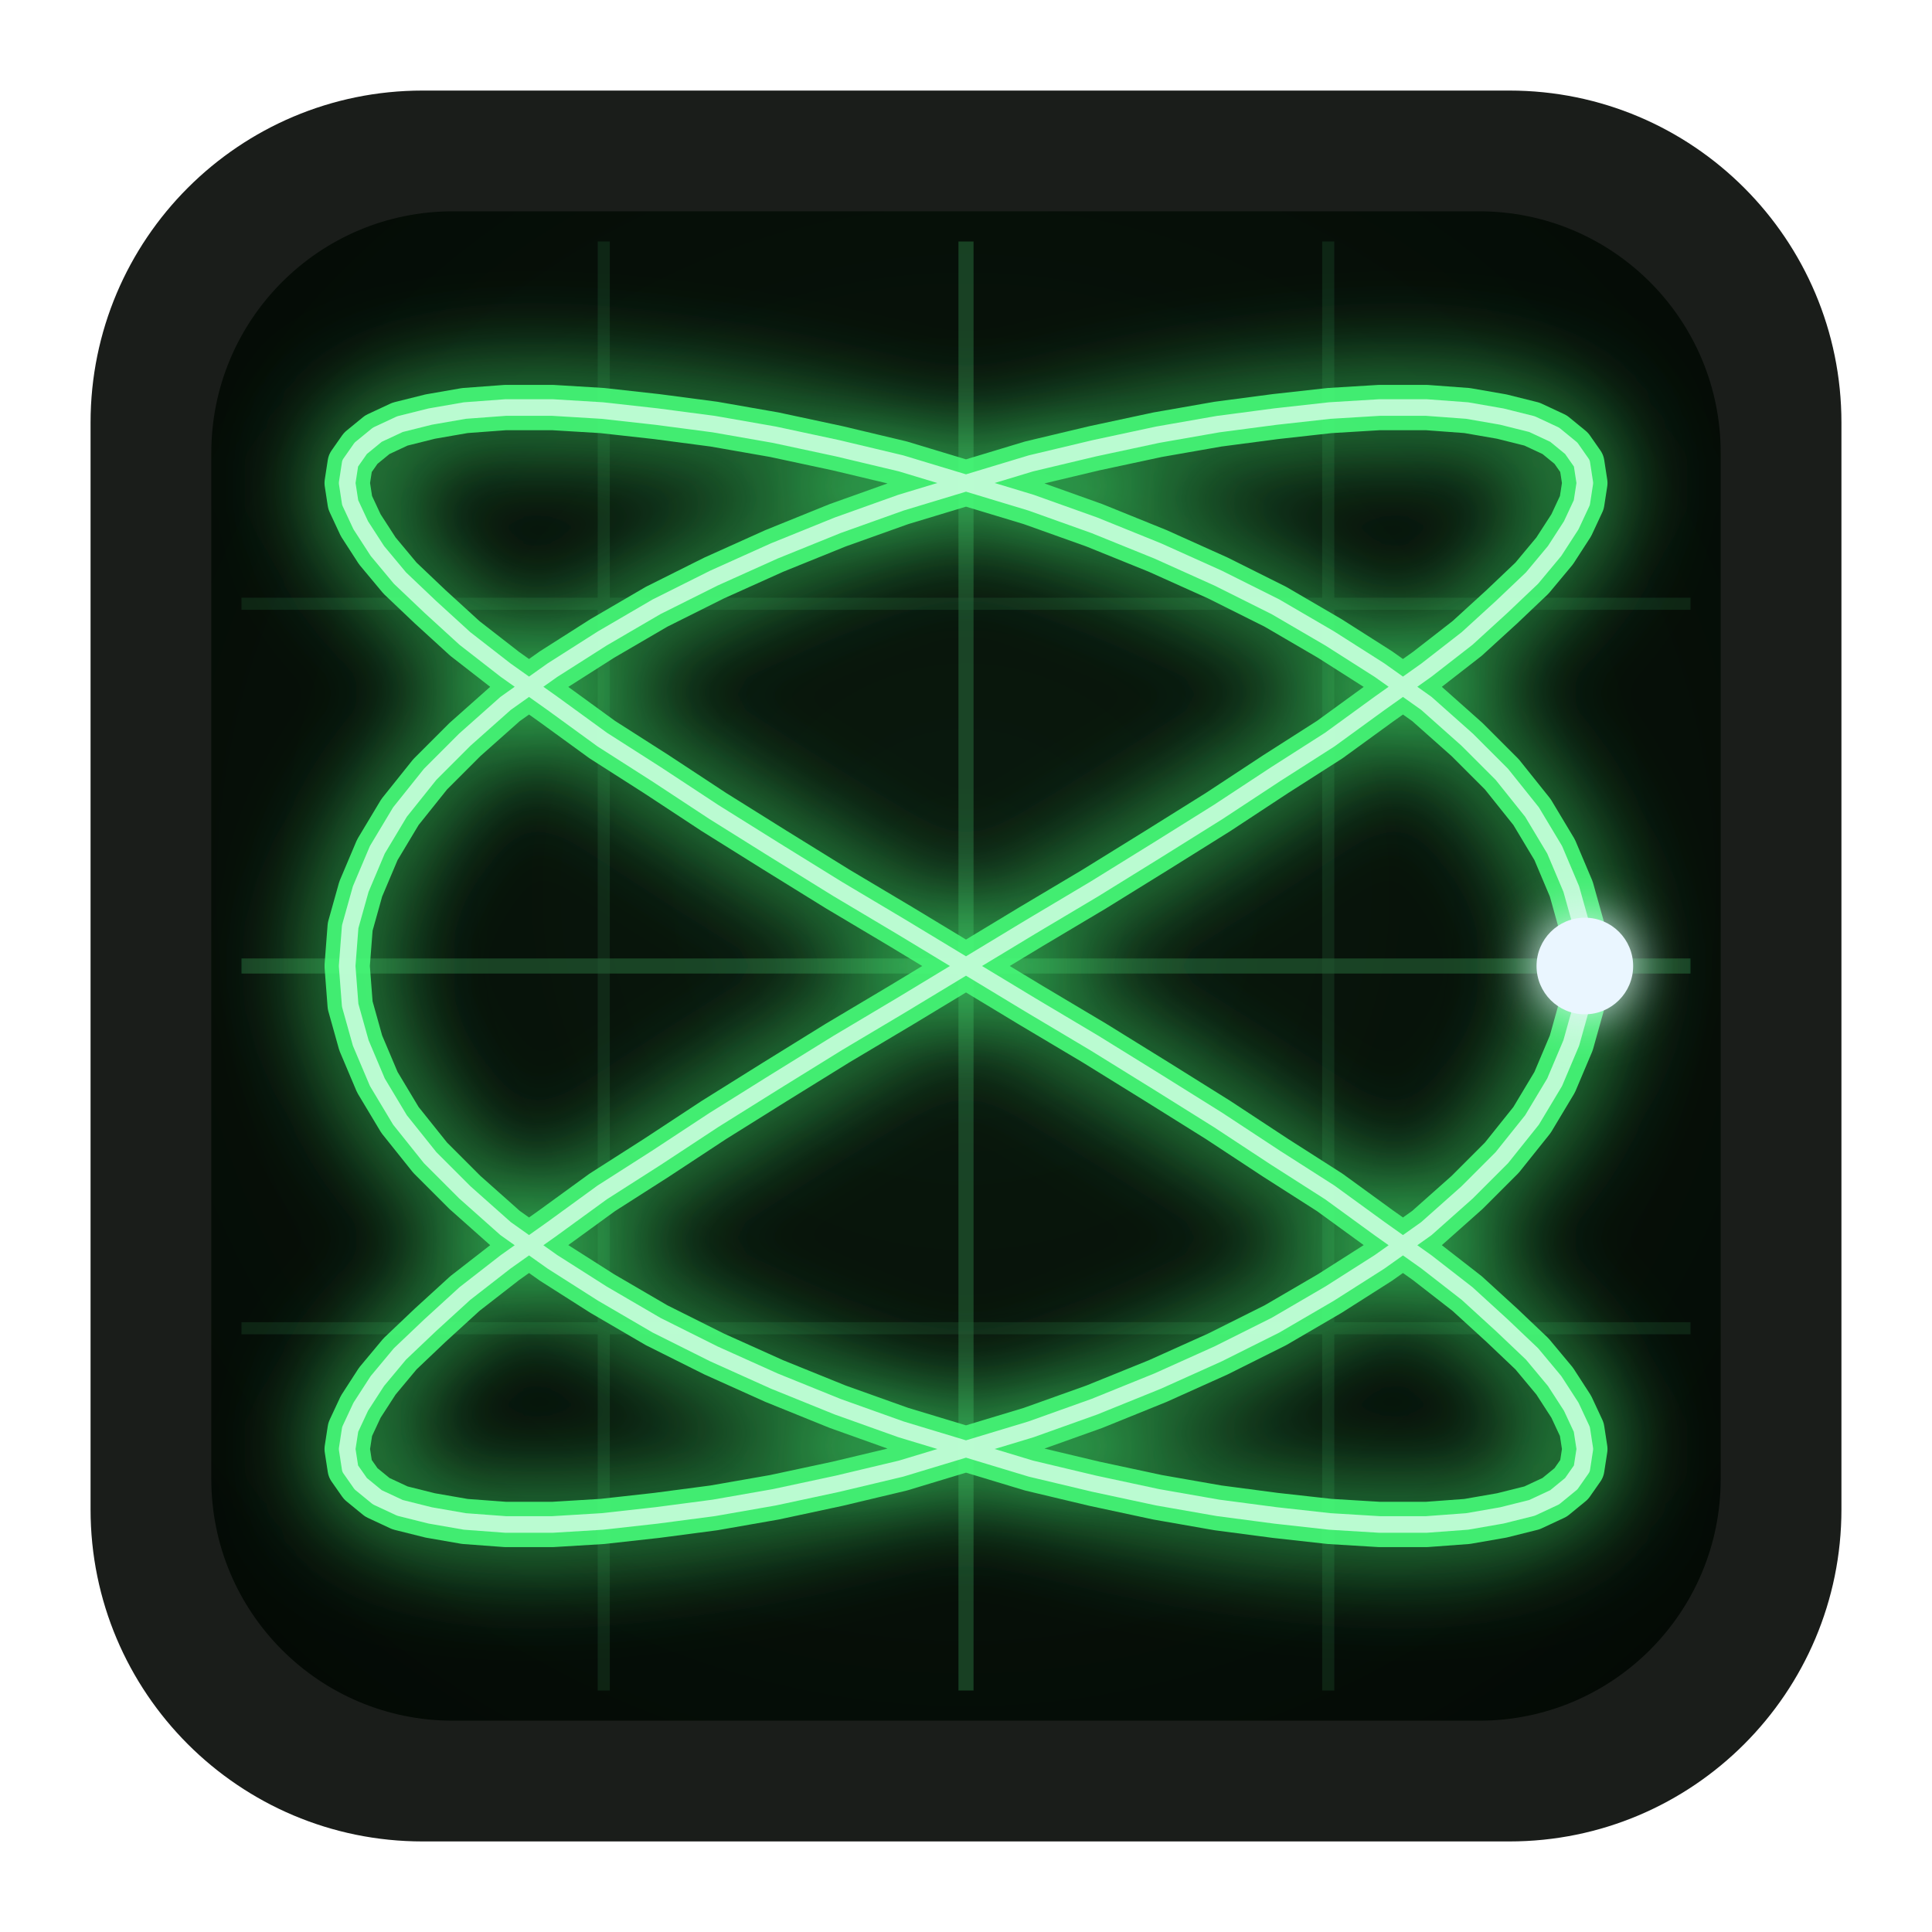
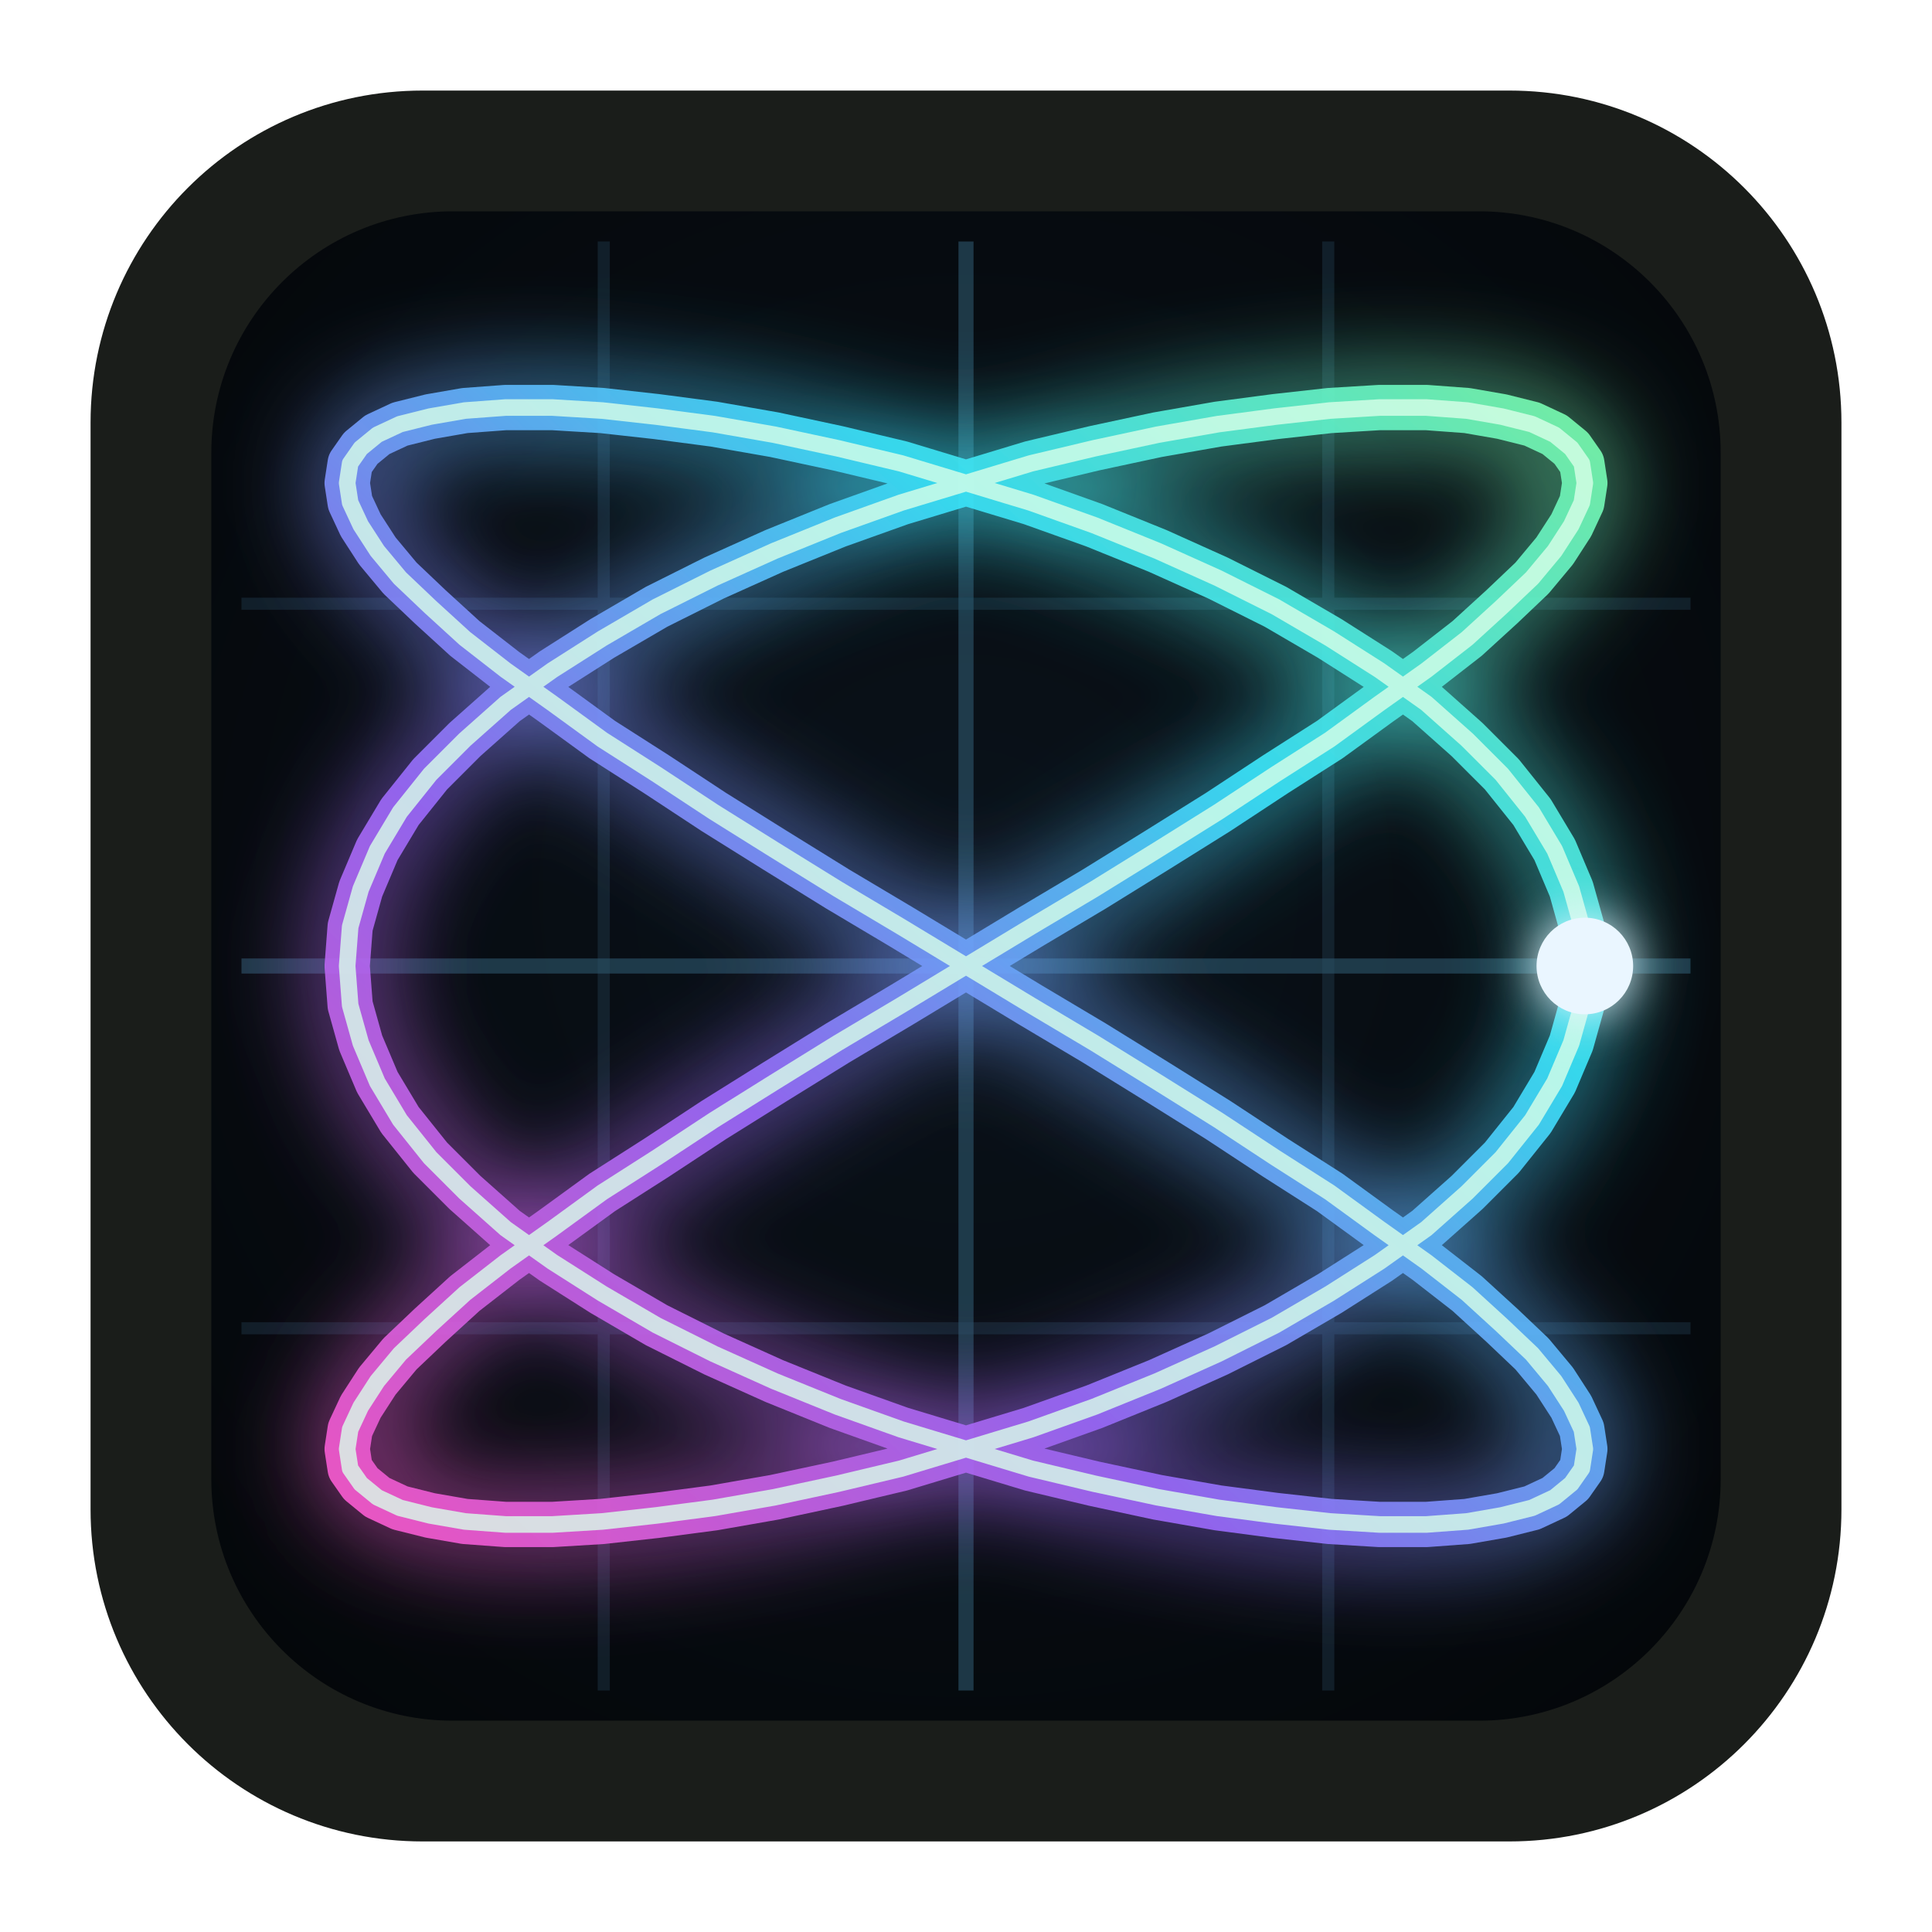
<svg xmlns="http://www.w3.org/2000/svg" width="128" height="128" viewBox="0 0 128 128">
  <defs>
    <filter id="beam-glow" x="-40%" y="-40%" width="180%" height="180%">
      <feGaussianBlur in="SourceGraphic" stdDeviation="3.2" result="blur" />
      <feMerge>
        <feMergeNode in="blur" />
        <feMergeNode in="SourceGraphic" />
      </feMerge>
    </filter>
    <filter id="flash-glow" x="-60%" y="-60%" width="220%" height="220%">
      <feGaussianBlur in="SourceGraphic" stdDeviation="1.6" result="blur" />
      <feMerge>
        <feMergeNode in="blur" />
        <feMergeNode in="SourceGraphic" />
      </feMerge>
    </filter>
    <radialGradient id="screen-tint" cx="50%" cy="45%" r="70%">
-       <stop offset="0%" stop-color="#0a1a0e" />
-       <stop offset="100%" stop-color="#040a05" />
+       <stop offset="0%" stop-color="#0a121a" />
+       <stop offset="100%" stop-color="#04070a" />
    </radialGradient>
+     <linearGradient id="trace-gradient" x1="0%" y1="100%" x2="100%" y2="0%">
+       <stop offset="0%" stop-color="#ff5ad1" />
+       <stop offset="35%" stop-color="#9d6bff" />
+       <stop offset="70%" stop-color="#3ae8ff" />
+       <stop offset="100%" stop-color="#7dffb0" />
+     </linearGradient>
  </defs>
  <rect x="6" y="6" width="116" height="116" rx="22" fill="#1a1d1a" />
  <rect x="14" y="14" width="100" height="100" rx="16" fill="url(#screen-tint)" />
-   <g stroke="#2e7d44" stroke-width="1" opacity="0.45">
+   <g stroke="#3a6e8a" stroke-width="1" opacity="0.45">
    <line x1="64" y1="16" x2="64" y2="112" />
    <line x1="16" y1="64" x2="112" y2="64" />
  </g>
-   <g stroke="#235c34" stroke-width="0.8" opacity="0.3">
+   <g stroke="#2c5269" stroke-width="0.8" opacity="0.3">
    <line x1="40" y1="16" x2="40" y2="112" />
    <line x1="88" y1="16" x2="88" y2="112" />
    <line x1="16" y1="40" x2="112" y2="40" />
    <line x1="16" y1="88" x2="112" y2="88" />
  </g>
-   <path d="M 105.0 64.0 L 104.8 66.6 L 104.1 69.1 L 103.0 71.7 L 101.5 74.2 L 99.5 76.7 L 97.2 79.0 L 94.5 81.4 L 91.4 83.6 L 88.1 85.7 L 84.5 87.8 L 80.7 89.7 L 76.7 91.5 L 72.5 93.2 L 68.3 94.7 L 64.0 96.0 L 59.7 97.3 L 55.5 98.3 L 51.3 99.2 L 47.3 99.9 L 43.5 100.4 L 39.9 100.8 L 36.6 101.0 L 33.5 101.0 L 30.8 100.8 L 28.5 100.4 L 26.5 99.9 L 25.0 99.2 L 23.9 98.3 L 23.2 97.3 L 23.0 96.0 L 23.2 94.7 L 23.9 93.2 L 25.0 91.5 L 26.5 89.7 L 28.5 87.8 L 30.8 85.7 L 33.5 83.6 L 36.6 81.4 L 39.9 79.0 L 43.5 76.7 L 47.3 74.2 L 51.3 71.7 L 55.5 69.1 L 59.7 66.6 L 64.0 64.0 L 68.3 61.4 L 72.5 58.9 L 76.7 56.3 L 80.7 53.8 L 84.5 51.3 L 88.1 49.0 L 91.4 46.6 L 94.5 44.4 L 97.2 42.3 L 99.5 40.2 L 101.5 38.3 L 103.0 36.5 L 104.1 34.8 L 104.8 33.3 L 105.0 32.0 L 104.8 30.7 L 104.1 29.7 L 103.0 28.8 L 101.5 28.1 L 99.5 27.6 L 97.2 27.2 L 94.5 27.0 L 91.4 27.0 L 88.1 27.2 L 84.5 27.6 L 80.7 28.1 L 76.7 28.8 L 72.5 29.7 L 68.3 30.7 L 64.0 32.0 L 59.7 33.3 L 55.5 34.8 L 51.3 36.5 L 47.3 38.3 L 43.5 40.2 L 39.9 42.3 L 36.6 44.4 L 33.5 46.6 L 30.8 49.0 L 28.5 51.3 L 26.5 53.8 L 25.0 56.3 L 23.9 58.9 L 23.2 61.4 L 23.0 64.0 L 23.2 66.6 L 23.9 69.1 L 25.0 71.7 L 26.5 74.2 L 28.5 76.7 L 30.8 79.0 L 33.5 81.4 L 36.6 83.6 L 39.9 85.7 L 43.5 87.8 L 47.3 89.7 L 51.3 91.5 L 55.5 93.2 L 59.7 94.7 L 64.0 96.0 L 68.3 97.3 L 72.5 98.3 L 76.7 99.2 L 80.7 99.9 L 84.5 100.4 L 88.1 100.8 L 91.4 101.0 L 94.5 101.0 L 97.2 100.8 L 99.5 100.4 L 101.5 99.9 L 103.0 99.2 L 104.1 98.3 L 104.8 97.3 L 105.0 96.0 L 104.8 94.7 L 104.1 93.2 L 103.0 91.5 L 101.5 89.7 L 99.5 87.8 L 97.2 85.7 L 94.5 83.6 L 91.4 81.4 L 88.1 79.0 L 84.5 76.7 L 80.7 74.2 L 76.7 71.7 L 72.5 69.1 L 68.3 66.6 L 64.0 64.0 L 59.7 61.4 L 55.5 58.9 L 51.3 56.3 L 47.3 53.8 L 43.5 51.3 L 39.9 49.0 L 36.6 46.6 L 33.5 44.4 L 30.8 42.3 L 28.5 40.2 L 26.5 38.3 L 25.0 36.5 L 23.9 34.8 L 23.2 33.3 L 23.0 32.0 L 23.2 30.7 L 23.9 29.7 L 25.0 28.8 L 26.5 28.1 L 28.5 27.6 L 30.8 27.2 L 33.5 27.0 L 36.6 27.0 L 39.9 27.2 L 43.5 27.6 L 47.3 28.1 L 51.3 28.8 L 55.5 29.7 L 59.7 30.7 L 64.0 32.0 L 68.3 33.3 L 72.5 34.8 L 76.7 36.5 L 80.7 38.3 L 84.5 40.2 L 88.1 42.3 L 91.4 44.4 L 94.5 46.6 L 97.2 49.0 L 99.5 51.3 L 101.5 53.8 L 103.0 56.3 L 104.1 58.9 L 104.8 61.4 L 105.0 64.0" fill="none" stroke="#46ff79" stroke-width="3.0" stroke-linecap="round" stroke-linejoin="round" filter="url(#beam-glow)" opacity="0.92" />
+   <path d="M 105.0 64.0 L 104.8 66.6 L 104.1 69.1 L 103.0 71.7 L 101.5 74.2 L 99.5 76.7 L 97.2 79.0 L 94.5 81.4 L 91.4 83.6 L 88.1 85.7 L 84.5 87.8 L 80.7 89.7 L 76.7 91.5 L 72.5 93.2 L 68.3 94.7 L 64.0 96.0 L 59.7 97.3 L 55.5 98.3 L 51.3 99.2 L 47.3 99.9 L 43.5 100.4 L 39.9 100.8 L 36.6 101.0 L 33.5 101.0 L 30.8 100.8 L 28.5 100.4 L 26.5 99.9 L 25.0 99.2 L 23.9 98.3 L 23.2 97.3 L 23.0 96.0 L 23.2 94.7 L 23.9 93.2 L 25.0 91.5 L 26.5 89.7 L 28.5 87.8 L 30.8 85.7 L 33.5 83.6 L 36.6 81.4 L 39.9 79.0 L 43.5 76.7 L 47.3 74.2 L 51.3 71.7 L 55.5 69.1 L 59.7 66.6 L 64.0 64.0 L 68.3 61.4 L 72.5 58.9 L 76.7 56.3 L 80.7 53.8 L 84.5 51.3 L 88.1 49.0 L 91.4 46.6 L 94.5 44.4 L 97.2 42.3 L 99.5 40.2 L 101.5 38.3 L 103.0 36.5 L 104.1 34.8 L 104.8 33.3 L 105.0 32.0 L 104.8 30.7 L 104.1 29.7 L 103.0 28.8 L 101.5 28.1 L 99.5 27.6 L 97.2 27.2 L 94.5 27.0 L 91.4 27.0 L 88.1 27.2 L 84.5 27.6 L 80.7 28.1 L 76.7 28.8 L 72.5 29.7 L 68.3 30.7 L 64.0 32.0 L 59.7 33.3 L 55.5 34.8 L 51.3 36.5 L 47.3 38.3 L 43.5 40.2 L 39.9 42.3 L 36.6 44.4 L 33.5 46.6 L 30.8 49.0 L 28.5 51.3 L 26.5 53.8 L 25.0 56.3 L 23.9 58.9 L 23.2 61.4 L 23.0 64.0 L 23.2 66.6 L 23.9 69.1 L 25.0 71.7 L 26.5 74.2 L 28.5 76.7 L 30.8 79.0 L 33.5 81.4 L 36.6 83.6 L 39.9 85.7 L 43.5 87.8 L 47.3 89.7 L 51.3 91.5 L 55.5 93.2 L 59.7 94.7 L 64.0 96.0 L 68.3 97.3 L 72.5 98.3 L 76.7 99.2 L 80.7 99.9 L 84.5 100.4 L 88.1 100.8 L 91.4 101.0 L 94.5 101.0 L 97.2 100.8 L 99.5 100.4 L 101.5 99.9 L 103.0 99.2 L 104.1 98.3 L 104.8 97.3 L 105.0 96.0 L 104.8 94.7 L 104.1 93.2 L 103.0 91.5 L 101.5 89.7 L 99.5 87.8 L 97.2 85.7 L 94.5 83.6 L 91.4 81.4 L 88.1 79.0 L 84.5 76.7 L 80.7 74.2 L 76.7 71.7 L 72.5 69.1 L 68.3 66.6 L 64.0 64.0 L 59.7 61.4 L 55.5 58.9 L 51.3 56.3 L 47.3 53.8 L 43.5 51.3 L 39.9 49.0 L 36.6 46.6 L 33.5 44.4 L 30.8 42.3 L 28.5 40.2 L 26.5 38.3 L 25.0 36.5 L 23.9 34.8 L 23.2 33.3 L 23.0 32.0 L 23.2 30.7 L 23.9 29.7 L 25.0 28.8 L 26.5 28.1 L 28.5 27.6 L 30.8 27.2 L 33.5 27.0 L 36.6 27.0 L 39.9 27.2 L 43.5 27.6 L 47.3 28.1 L 51.3 28.8 L 55.5 29.7 L 59.7 30.7 L 64.0 32.0 L 68.3 33.3 L 72.5 34.8 L 76.7 36.5 L 80.7 38.3 L 84.5 40.2 L 88.1 42.3 L 91.4 44.4 L 94.5 46.6 L 97.2 49.0 L 99.5 51.3 L 101.5 53.8 L 103.0 56.3 L 104.1 58.9 L 104.8 61.4 L 105.0 64.0" fill="none" stroke="url(#trace-gradient)" stroke-width="3.0" stroke-linecap="round" stroke-linejoin="round" filter="url(#beam-glow)" opacity="0.92" />
  <path d="M 105.0 64.0 L 104.8 66.6 L 104.1 69.1 L 103.0 71.7 L 101.5 74.2 L 99.5 76.7 L 97.2 79.0 L 94.5 81.4 L 91.4 83.6 L 88.1 85.7 L 84.5 87.8 L 80.7 89.7 L 76.7 91.5 L 72.5 93.2 L 68.3 94.7 L 64.0 96.0 L 59.7 97.3 L 55.5 98.3 L 51.3 99.2 L 47.3 99.9 L 43.5 100.4 L 39.9 100.8 L 36.6 101.0 L 33.5 101.0 L 30.8 100.8 L 28.5 100.4 L 26.5 99.9 L 25.0 99.2 L 23.9 98.3 L 23.2 97.3 L 23.0 96.0 L 23.2 94.7 L 23.9 93.2 L 25.0 91.5 L 26.5 89.7 L 28.5 87.8 L 30.8 85.7 L 33.5 83.6 L 36.6 81.4 L 39.9 79.0 L 43.5 76.7 L 47.3 74.2 L 51.3 71.7 L 55.5 69.1 L 59.7 66.6 L 64.0 64.0 L 68.3 61.4 L 72.5 58.9 L 76.7 56.3 L 80.7 53.8 L 84.5 51.3 L 88.1 49.0 L 91.4 46.6 L 94.5 44.4 L 97.2 42.3 L 99.5 40.2 L 101.5 38.3 L 103.0 36.5 L 104.1 34.8 L 104.8 33.3 L 105.0 32.0 L 104.8 30.7 L 104.1 29.7 L 103.0 28.8 L 101.5 28.1 L 99.5 27.6 L 97.2 27.2 L 94.5 27.0 L 91.4 27.0 L 88.1 27.2 L 84.5 27.6 L 80.7 28.1 L 76.7 28.8 L 72.5 29.7 L 68.3 30.7 L 64.0 32.0 L 59.7 33.3 L 55.5 34.8 L 51.3 36.5 L 47.3 38.3 L 43.5 40.2 L 39.9 42.3 L 36.6 44.4 L 33.5 46.6 L 30.8 49.0 L 28.5 51.3 L 26.5 53.8 L 25.0 56.3 L 23.9 58.9 L 23.2 61.4 L 23.0 64.0 L 23.2 66.6 L 23.9 69.1 L 25.0 71.7 L 26.5 74.2 L 28.5 76.7 L 30.8 79.0 L 33.5 81.4 L 36.6 83.6 L 39.9 85.7 L 43.5 87.8 L 47.3 89.7 L 51.3 91.5 L 55.5 93.2 L 59.7 94.7 L 64.0 96.0 L 68.3 97.3 L 72.5 98.3 L 76.7 99.2 L 80.7 99.9 L 84.5 100.4 L 88.1 100.8 L 91.4 101.0 L 94.5 101.0 L 97.2 100.8 L 99.5 100.4 L 101.5 99.9 L 103.0 99.2 L 104.1 98.3 L 104.8 97.3 L 105.0 96.0 L 104.8 94.7 L 104.1 93.2 L 103.0 91.5 L 101.5 89.7 L 99.5 87.8 L 97.2 85.7 L 94.5 83.6 L 91.4 81.4 L 88.1 79.0 L 84.5 76.7 L 80.7 74.2 L 76.7 71.7 L 72.5 69.1 L 68.3 66.6 L 64.0 64.0 L 59.7 61.4 L 55.5 58.9 L 51.3 56.3 L 47.3 53.8 L 43.5 51.3 L 39.9 49.0 L 36.6 46.6 L 33.5 44.4 L 30.8 42.3 L 28.5 40.2 L 26.5 38.3 L 25.0 36.5 L 23.9 34.8 L 23.2 33.3 L 23.0 32.0 L 23.2 30.7 L 23.9 29.7 L 25.0 28.8 L 26.5 28.1 L 28.5 27.6 L 30.8 27.2 L 33.5 27.0 L 36.6 27.0 L 39.9 27.2 L 43.5 27.6 L 47.3 28.1 L 51.3 28.8 L 55.5 29.7 L 59.7 30.7 L 64.0 32.0 L 68.3 33.3 L 72.5 34.8 L 76.7 36.5 L 80.7 38.3 L 84.5 40.2 L 88.1 42.3 L 91.4 44.4 L 94.5 46.6 L 97.2 49.0 L 99.5 51.3 L 101.5 53.8 L 103.0 56.3 L 104.1 58.9 L 104.8 61.4 L 105.0 64.0" fill="none" stroke="#d8ffe8" stroke-width="1.1" stroke-linecap="round" stroke-linejoin="round" opacity="0.8" />
  <circle cx="105" cy="64" r="3.2" fill="#eaf6ff" filter="url(#flash-glow)" />
</svg>
